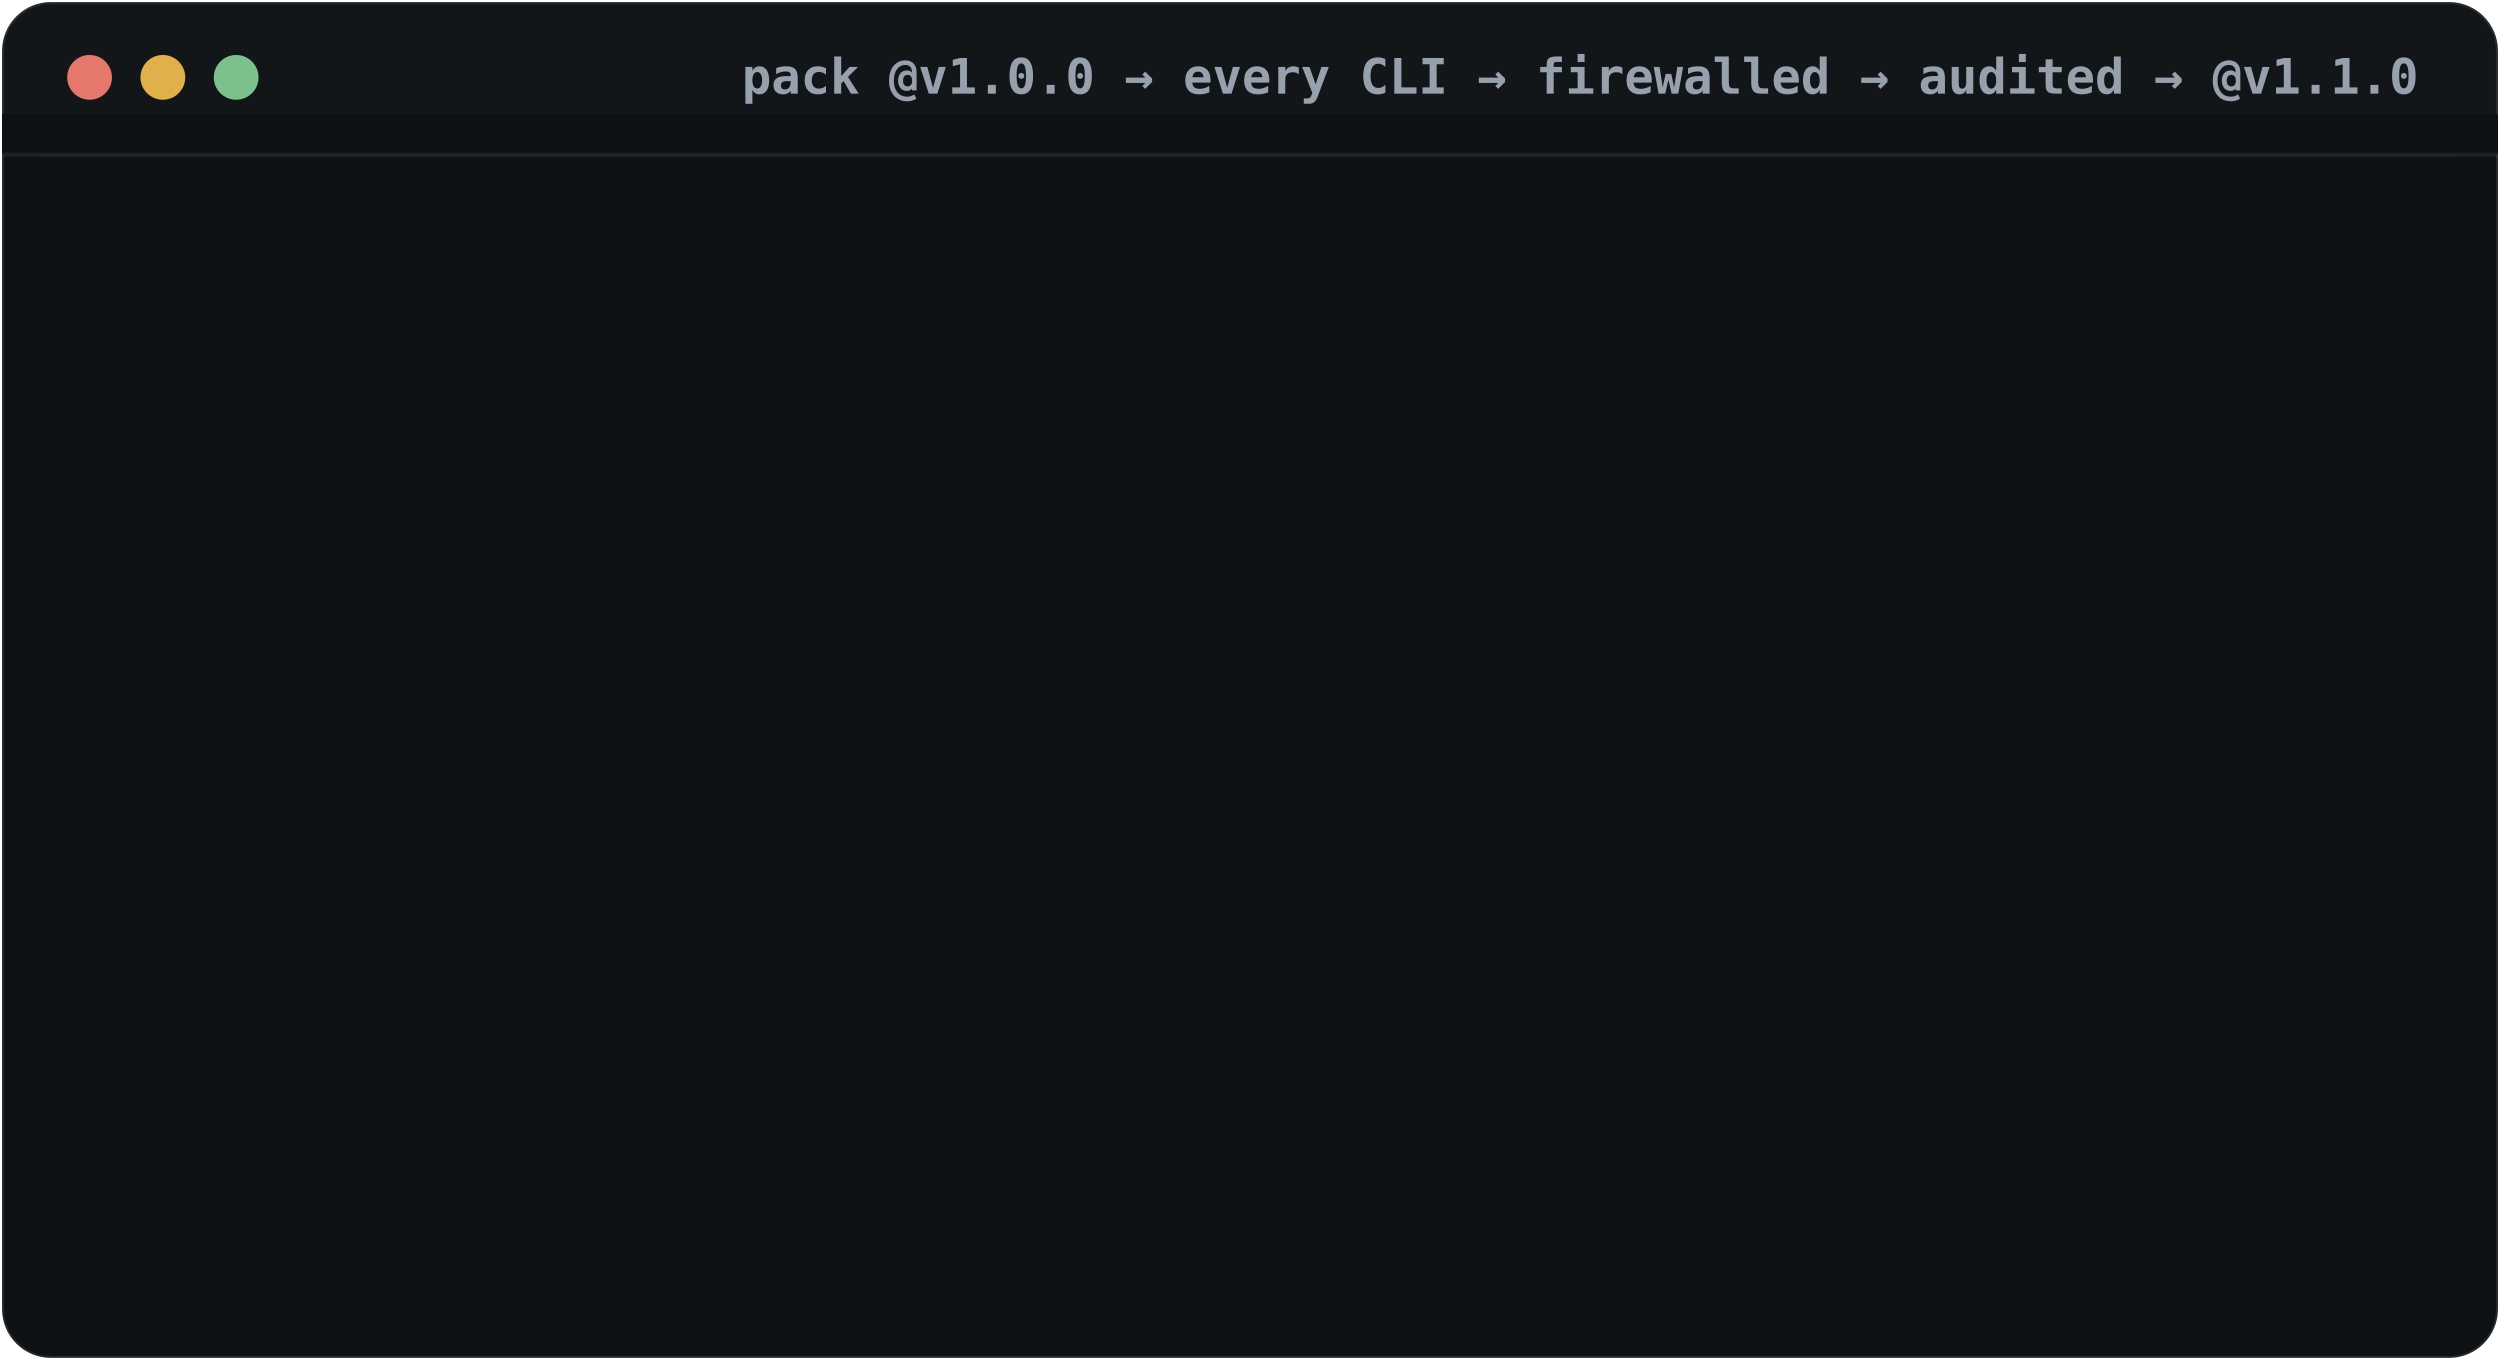
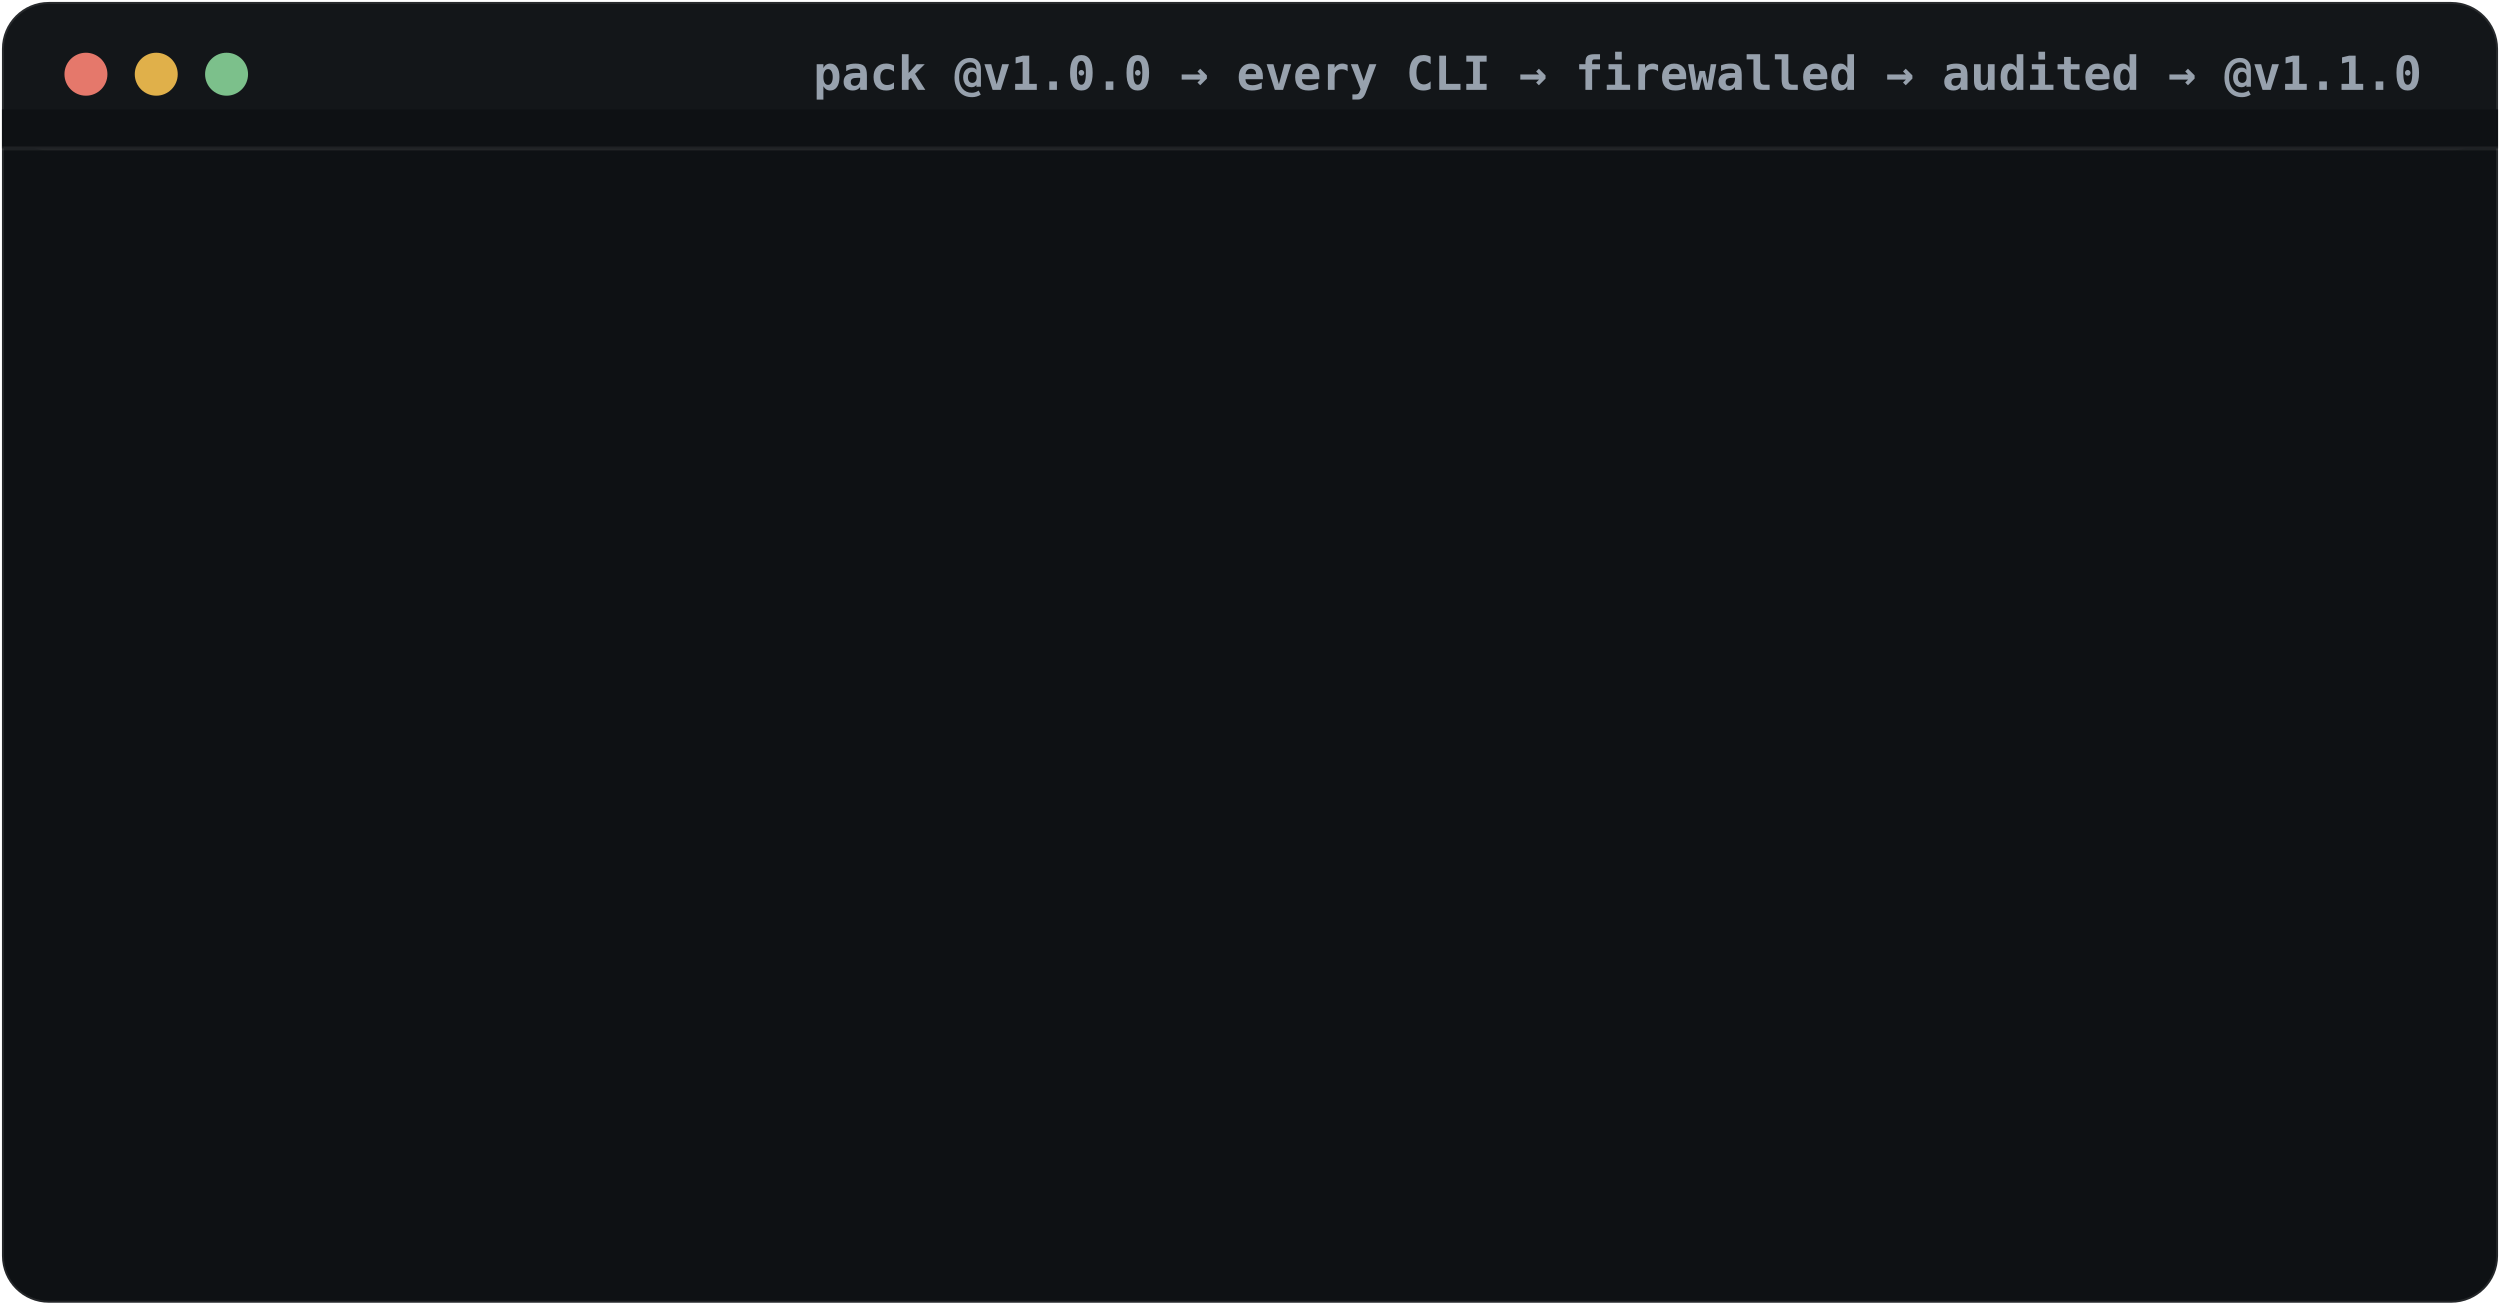
- <svg xmlns="http://www.w3.org/2000/svg" width="614" height="334" viewBox="0 0 614 334" role="img" aria-label="pack @v1.0.0 → every CLI → firewalled → audited → @v1.1.0">
-   <style>text{font-family:ui-monospace,SFMono-Regular,Menlo,Consolas,monospace;font-size:14px;white-space:pre}.p{font-weight:700}@keyframes blink{0%,50%{opacity:1}50.01%,100%{opacity:0}}.q0{opacity:0;animation:q0 14.044s linear infinite}@keyframes q0{0%,4.272%{opacity:0}4.282%,99.5%{opacity:1}100%{opacity:0}}.w0{animation:w0 14.044s linear infinite}@keyframes w0{0%,4.272%{width:0;animation-timing-function:steps(48,end)}13.842%,99.5%{width:403.2px}100%{width:0}}.cc0{opacity:0;animation:cc0 14.044s linear infinite}@keyframes cc0{0%,13.842%{opacity:0}13.852%,99.5%{opacity:1}100%{opacity:0}}.q1{opacity:0;animation:q1 14.044s linear infinite}@keyframes q1{0%,16.69%{opacity:0}16.7%,99.5%{opacity:1}100%{opacity:0}}.q2{opacity:0;animation:q2 14.044s linear infinite}@keyframes q2{0%,19.111%{opacity:0}19.121%,99.5%{opacity:1}100%{opacity:0}}.w2{animation:w2 14.044s linear infinite}@keyframes w2{0%,19.111%{width:0;animation-timing-function:steps(24,end)}23.896%,99.5%{width:201.6px}100%{width:0}}.cc2{opacity:0;animation:cc2 14.044s linear infinite}@keyframes cc2{0%,23.896%{opacity:0}23.906%,99.5%{opacity:1}100%{opacity:0}}.q3{opacity:0;animation:q3 14.044s linear infinite}@keyframes q3{0%,26.745%{opacity:0}26.755%,99.5%{opacity:1}100%{opacity:0}}.q4{opacity:0;animation:q4 14.044s linear infinite}@keyframes q4{0%,32.441%{opacity:0}32.451%,99.5%{opacity:1}100%{opacity:0}}.q5{opacity:0;animation:q5 14.044s linear infinite}@keyframes q5{0%,36.001%{opacity:0}36.011%,99.5%{opacity:1}100%{opacity:0}}.q6{opacity:0;animation:q6 14.044s linear infinite}@keyframes q6{0%,38.422%{opacity:0}38.432%,99.5%{opacity:1}100%{opacity:0}}.q7{opacity:0;animation:q7 14.044s linear infinite}@keyframes q7{0%,44.118%{opacity:0}44.128%,99.5%{opacity:1}100%{opacity:0}}.w7{animation:w7 14.044s linear infinite}@keyframes w7{0%,44.118%{width:0;animation-timing-function:steps(24,end)}48.903%,99.5%{width:201.6px}100%{width:0}}.cc7{opacity:0;animation:cc7 14.044s linear infinite}@keyframes cc7{0%,48.903%{opacity:0}48.913%,99.5%{opacity:1}100%{opacity:0}}.q8{opacity:0;animation:q8 14.044s linear infinite}@keyframes q8{0%,51.752%{opacity:0}51.762%,99.5%{opacity:1}100%{opacity:0}}.q9{opacity:0;animation:q9 14.044s linear infinite}@keyframes q9{0%,58.16%{opacity:0}58.17%,99.5%{opacity:1}100%{opacity:0}}.q10{opacity:0;animation:q10 14.044s linear infinite}@keyframes q10{0%,61.72%{opacity:0}61.73%,99.5%{opacity:1}100%{opacity:0}}.w10{animation:w10 14.044s linear infinite}@keyframes w10{0%,61.72%{width:0;animation-timing-function:steps(37,end)}69.097%,99.5%{width:310.8px}100%{width:0}}.cc10{opacity:0;animation:cc10 14.044s linear infinite}@keyframes cc10{0%,69.097%{opacity:0}69.107%,99.5%{opacity:1}100%{opacity:0}}.q11{opacity:0;animation:q11 14.044s linear infinite}@keyframes q11{0%,71.945%{opacity:0}71.955%,99.5%{opacity:1}100%{opacity:0}}.cur{opacity:0;animation:curon 14.044s linear infinite, blink 1.1s steps(2,start) infinite}@keyframes curon{0%,71.945%{opacity:0}71.955%,99.5%{opacity:1}100%{opacity:0}}</style>
+ <svg xmlns="http://www.w3.org/2000/svg" width="640" height="334" viewBox="0 0 640 334" role="img" aria-label="pack @v1.0.0 → every CLI → firewalled → audited → @v1.1.0">
+   <style>text{font-family:ui-monospace,SFMono-Regular,Menlo,Consolas,monospace;font-size:14px;white-space:pre}.p{font-weight:700}@keyframes blink{0%,50%{opacity:1}50.01%,100%{opacity:0}}.q0{opacity:0;animation:q0 14.24s linear infinite}@keyframes q0{0%,4.213%{opacity:0}4.223%,99.5%{opacity:1}100%{opacity:0}}.w0{animation:w0 14.24s linear infinite}@keyframes w0{0%,4.213%{width:0;animation-timing-function:steps(48,end)}13.652%,99.5%{width:403.2px}100%{width:0}}.cc0{opacity:0;animation:cc0 14.24s linear infinite}@keyframes cc0{0%,13.652%{opacity:0}13.662%,99.5%{opacity:1}100%{opacity:0}}.q1{opacity:0;animation:q1 14.24s linear infinite}@keyframes q1{0%,16.461%{opacity:0}16.471%,99.5%{opacity:1}100%{opacity:0}}.q2{opacity:0;animation:q2 14.24s linear infinite}@keyframes q2{0%,18.848%{opacity:0}18.858%,99.5%{opacity:1}100%{opacity:0}}.w2{animation:w2 14.24s linear infinite}@keyframes w2{0%,18.848%{width:0;animation-timing-function:steps(24,end)}23.567%,99.5%{width:201.6px}100%{width:0}}.cc2{opacity:0;animation:cc2 14.24s linear infinite}@keyframes cc2{0%,23.567%{opacity:0}23.577%,99.5%{opacity:1}100%{opacity:0}}.q3{opacity:0;animation:q3 14.24s linear infinite}@keyframes q3{0%,26.376%{opacity:0}26.386%,99.5%{opacity:1}100%{opacity:0}}.q4{opacity:0;animation:q4 14.24s linear infinite}@keyframes q4{0%,31.994%{opacity:0}32.004%,99.5%{opacity:1}100%{opacity:0}}.q5{opacity:0;animation:q5 14.24s linear infinite}@keyframes q5{0%,35.506%{opacity:0}35.516%,99.5%{opacity:1}100%{opacity:0}}.q6{opacity:0;animation:q6 14.24s linear infinite}@keyframes q6{0%,37.893%{opacity:0}37.903%,99.5%{opacity:1}100%{opacity:0}}.q7{opacity:0;animation:q7 14.24s linear infinite}@keyframes q7{0%,43.511%{opacity:0}43.521%,99.5%{opacity:1}100%{opacity:0}}.w7{animation:w7 14.24s linear infinite}@keyframes w7{0%,43.511%{width:0;animation-timing-function:steps(24,end)}48.23%,99.5%{width:201.6px}100%{width:0}}.cc7{opacity:0;animation:cc7 14.24s linear infinite}@keyframes cc7{0%,48.23%{opacity:0}48.24%,99.5%{opacity:1}100%{opacity:0}}.q8{opacity:0;animation:q8 14.24s linear infinite}@keyframes q8{0%,51.039%{opacity:0}51.049%,99.5%{opacity:1}100%{opacity:0}}.q9{opacity:0;animation:q9 14.24s linear infinite}@keyframes q9{0%,57.36%{opacity:0}57.37%,99.5%{opacity:1}100%{opacity:0}}.q10{opacity:0;animation:q10 14.24s linear infinite}@keyframes q10{0%,60.871%{opacity:0}60.881%,99.5%{opacity:1}100%{opacity:0}}.w10{animation:w10 14.24s linear infinite}@keyframes w10{0%,60.871%{width:0;animation-timing-function:steps(44,end)}69.522%,99.5%{width:369.6px}100%{width:0}}.cc10{opacity:0;animation:cc10 14.24s linear infinite}@keyframes cc10{0%,69.522%{opacity:0}69.532%,99.5%{opacity:1}100%{opacity:0}}.q11{opacity:0;animation:q11 14.24s linear infinite}@keyframes q11{0%,72.331%{opacity:0}72.341%,99.5%{opacity:1}100%{opacity:0}}.cur{opacity:0;animation:curon 14.24s linear infinite, blink 1.1s steps(2,start) infinite}@keyframes curon{0%,72.331%{opacity:0}72.341%,99.5%{opacity:1}100%{opacity:0}}</style>
  <defs>
    <clipPath id="tc0">
      <rect x="36.8" y="49" width="403.2" height="22" class="w0" />
    </clipPath>
    <clipPath id="tc2">
      <rect x="36.8" y="93" width="201.6" height="22" class="w2" />
    </clipPath>
    <clipPath id="tc7">
      <rect x="36.8" y="203" width="201.6" height="22" class="w7" />
    </clipPath>
    <clipPath id="tc10">
-       <rect x="36.8" y="269" width="310.8" height="22" class="w10" />
+       <rect x="36.8" y="269" width="369.6" height="22" class="w10" />
    </clipPath>
  </defs>
-   <rect x="0.5" y="0.5" width="613" height="333" rx="12" fill="#0E1114" stroke="rgba(255,255,255,0.09)" />
-   <rect x="0.5" y="0.5" width="613" height="38" rx="12" fill="rgba(255,255,255,0.02)" />
-   <rect x="0.5" y="28" width="613" height="10" fill="#0E1114" />
-   <line x1="0.5" y1="38" x2="613.5" y2="38" stroke="rgba(255,255,255,0.07)" />
+   <rect x="0.5" y="0.5" width="639" height="333" rx="12" fill="#0E1114" stroke="rgba(255,255,255,0.09)" />
+   <rect x="0.5" y="0.5" width="639" height="38" rx="12" fill="rgba(255,255,255,0.02)" />
+   <rect x="0.5" y="28" width="639" height="10" fill="#0E1114" />
+   <line x1="0.5" y1="38" x2="639.5" y2="38" stroke="rgba(255,255,255,0.07)" />
  <circle cx="22" cy="19" r="5.5" fill="#E5786B" />
  <circle cx="40" cy="19" r="5.5" fill="#E0B04A" />
  <circle cx="58" cy="19" r="5.5" fill="#7CC08B" />
-   <text x="594" y="23" text-anchor="end" fill="#97A1AD" style="font-size:12px;font-weight:700">pack @v1.0.0 → every CLI → firewalled → audited → @v1.1.0</text>
+   <text x="620" y="23" text-anchor="end" fill="#97A1AD" style="font-size:12px;font-weight:700">pack @v1.0.0 → every CLI → firewalled → audited → @v1.1.0</text>
  <g class="q0">
    <text x="20.0" y="66" fill="#F0975A" class="p" textLength="16.8" lengthAdjust="spacingAndGlyphs" xml:space="preserve">$ </text>
    <text x="36.8" y="66" fill="#D7DEE4" clip-path="url(#tc0)" textLength="403.2" lengthAdjust="spacingAndGlyphs" xml:space="preserve">agentstack add from git:acme/pack@v1.0.0 --write</text>
  </g>
  <g class="q1">
    <text x="20.0" y="88" fill="#7CC08B" textLength="210.0" lengthAdjust="spacingAndGlyphs" xml:space="preserve">  ✓ installed pack 'acme'</text>
    <text x="230.0" y="88" fill="#97A1AD" textLength="344.4" lengthAdjust="spacingAndGlyphs" xml:space="preserve"> — servers + skills, secrets stay ${REF}s</text>
  </g>
  <g class="q2">
    <text x="20.0" y="110" fill="#F0975A" class="p" textLength="16.8" lengthAdjust="spacingAndGlyphs" xml:space="preserve">$ </text>
    <text x="36.8" y="110" fill="#D7DEE4" clip-path="url(#tc2)" textLength="201.6" lengthAdjust="spacingAndGlyphs" xml:space="preserve">agentstack apply --write</text>
  </g>
  <g class="q3">
    <text x="20.0" y="132" fill="#7CC08B" textLength="25.2" lengthAdjust="spacingAndGlyphs" xml:space="preserve">  ✓</text>
    <text x="45.2" y="132" fill="#97A1AD" textLength="436.8" lengthAdjust="spacingAndGlyphs" xml:space="preserve"> the whole pack spreads to every CLI on this machine</text>
  </g>
  <g class="q4">
    <text x="20.0" y="154" fill="#D7DEE4" textLength="8.4" lengthAdjust="spacingAndGlyphs" xml:space="preserve"> </text>
  </g>
  <g class="q5">
    <text x="20.0" y="176" fill="#97A1AD" textLength="201.6" lengthAdjust="spacingAndGlyphs" xml:space="preserve">  acme__search_docs     </text>
    <text x="221.6" y="176" fill="#7CC08B" textLength="33.6" lengthAdjust="spacingAndGlyphs" xml:space="preserve">✓ ok</text>
  </g>
  <g class="q6">
    <text x="20.0" y="198" fill="#97A1AD" textLength="201.6" lengthAdjust="spacingAndGlyphs" xml:space="preserve">  acme__delete_index    </text>
    <text x="221.6" y="198" fill="#E5786B" textLength="75.6" lengthAdjust="spacingAndGlyphs" xml:space="preserve">✗ refused</text>
    <text x="297.2" y="198" fill="#97A1AD" textLength="285.6" lengthAdjust="spacingAndGlyphs" xml:space="preserve">   [policy.tools] rule "!delete_*"</text>
  </g>
  <g class="q7">
    <text x="20.0" y="220" fill="#F0975A" class="p" textLength="16.8" lengthAdjust="spacingAndGlyphs" xml:space="preserve">$ </text>
    <text x="36.8" y="220" fill="#D7DEE4" clip-path="url(#tc7)" textLength="201.6" lengthAdjust="spacingAndGlyphs" xml:space="preserve">agentstack audit --calls</text>
  </g>
  <g class="q8">
    <text x="20.0" y="242" fill="#97A1AD" textLength="184.8" lengthAdjust="spacingAndGlyphs" xml:space="preserve">  2 calls · 2 tools · </text>
    <text x="204.8" y="242" fill="#E5786B" textLength="151.2" lengthAdjust="spacingAndGlyphs" xml:space="preserve">1 denied by policy</text>
    <text x="356.0" y="242" fill="#97A1AD" textLength="201.6" lengthAdjust="spacingAndGlyphs" xml:space="preserve"> — digests, never values</text>
  </g>
  <g class="q9">
    <text x="20.0" y="264" fill="#D7DEE4" textLength="8.4" lengthAdjust="spacingAndGlyphs" xml:space="preserve"> </text>
  </g>
  <g class="q10">
    <text x="20.0" y="286" fill="#F0975A" class="p" textLength="16.8" lengthAdjust="spacingAndGlyphs" xml:space="preserve">$ </text>
-     <text x="36.8" y="286" fill="#D7DEE4" clip-path="url(#tc10)" textLength="310.8" lengthAdjust="spacingAndGlyphs" xml:space="preserve">agentstack upgrade acme --yes --write</text>
-     <text x="347.6" y="286" fill="#97A1AD" textLength="201.6" lengthAdjust="spacingAndGlyphs" xml:space="preserve" class="cc10">   # vendor ships v1.1.0</text>
+     <text x="36.8" y="286" fill="#D7DEE4" clip-path="url(#tc10)" textLength="369.6" lengthAdjust="spacingAndGlyphs" xml:space="preserve">agentstack lock --upgrade acme --yes --write</text>
+     <text x="406.4" y="286" fill="#97A1AD" textLength="201.6" lengthAdjust="spacingAndGlyphs" xml:space="preserve" class="cc10">   # vendor ships v1.1.0</text>
  </g>
  <g class="q11">
    <text x="20.0" y="308" fill="#7CC08B" textLength="201.6" lengthAdjust="spacingAndGlyphs" xml:space="preserve">  ✓ upgraded pack 'acme'</text>
    <text x="221.6" y="308" fill="#97A1AD" textLength="260.4" lengthAdjust="spacingAndGlyphs" xml:space="preserve"> — previewed, re-pinned @v1.1.0</text>
  </g>
  <rect class="cur" x="486.0" y="295" width="7" height="16" fill="#7CC08B" />
</svg>
